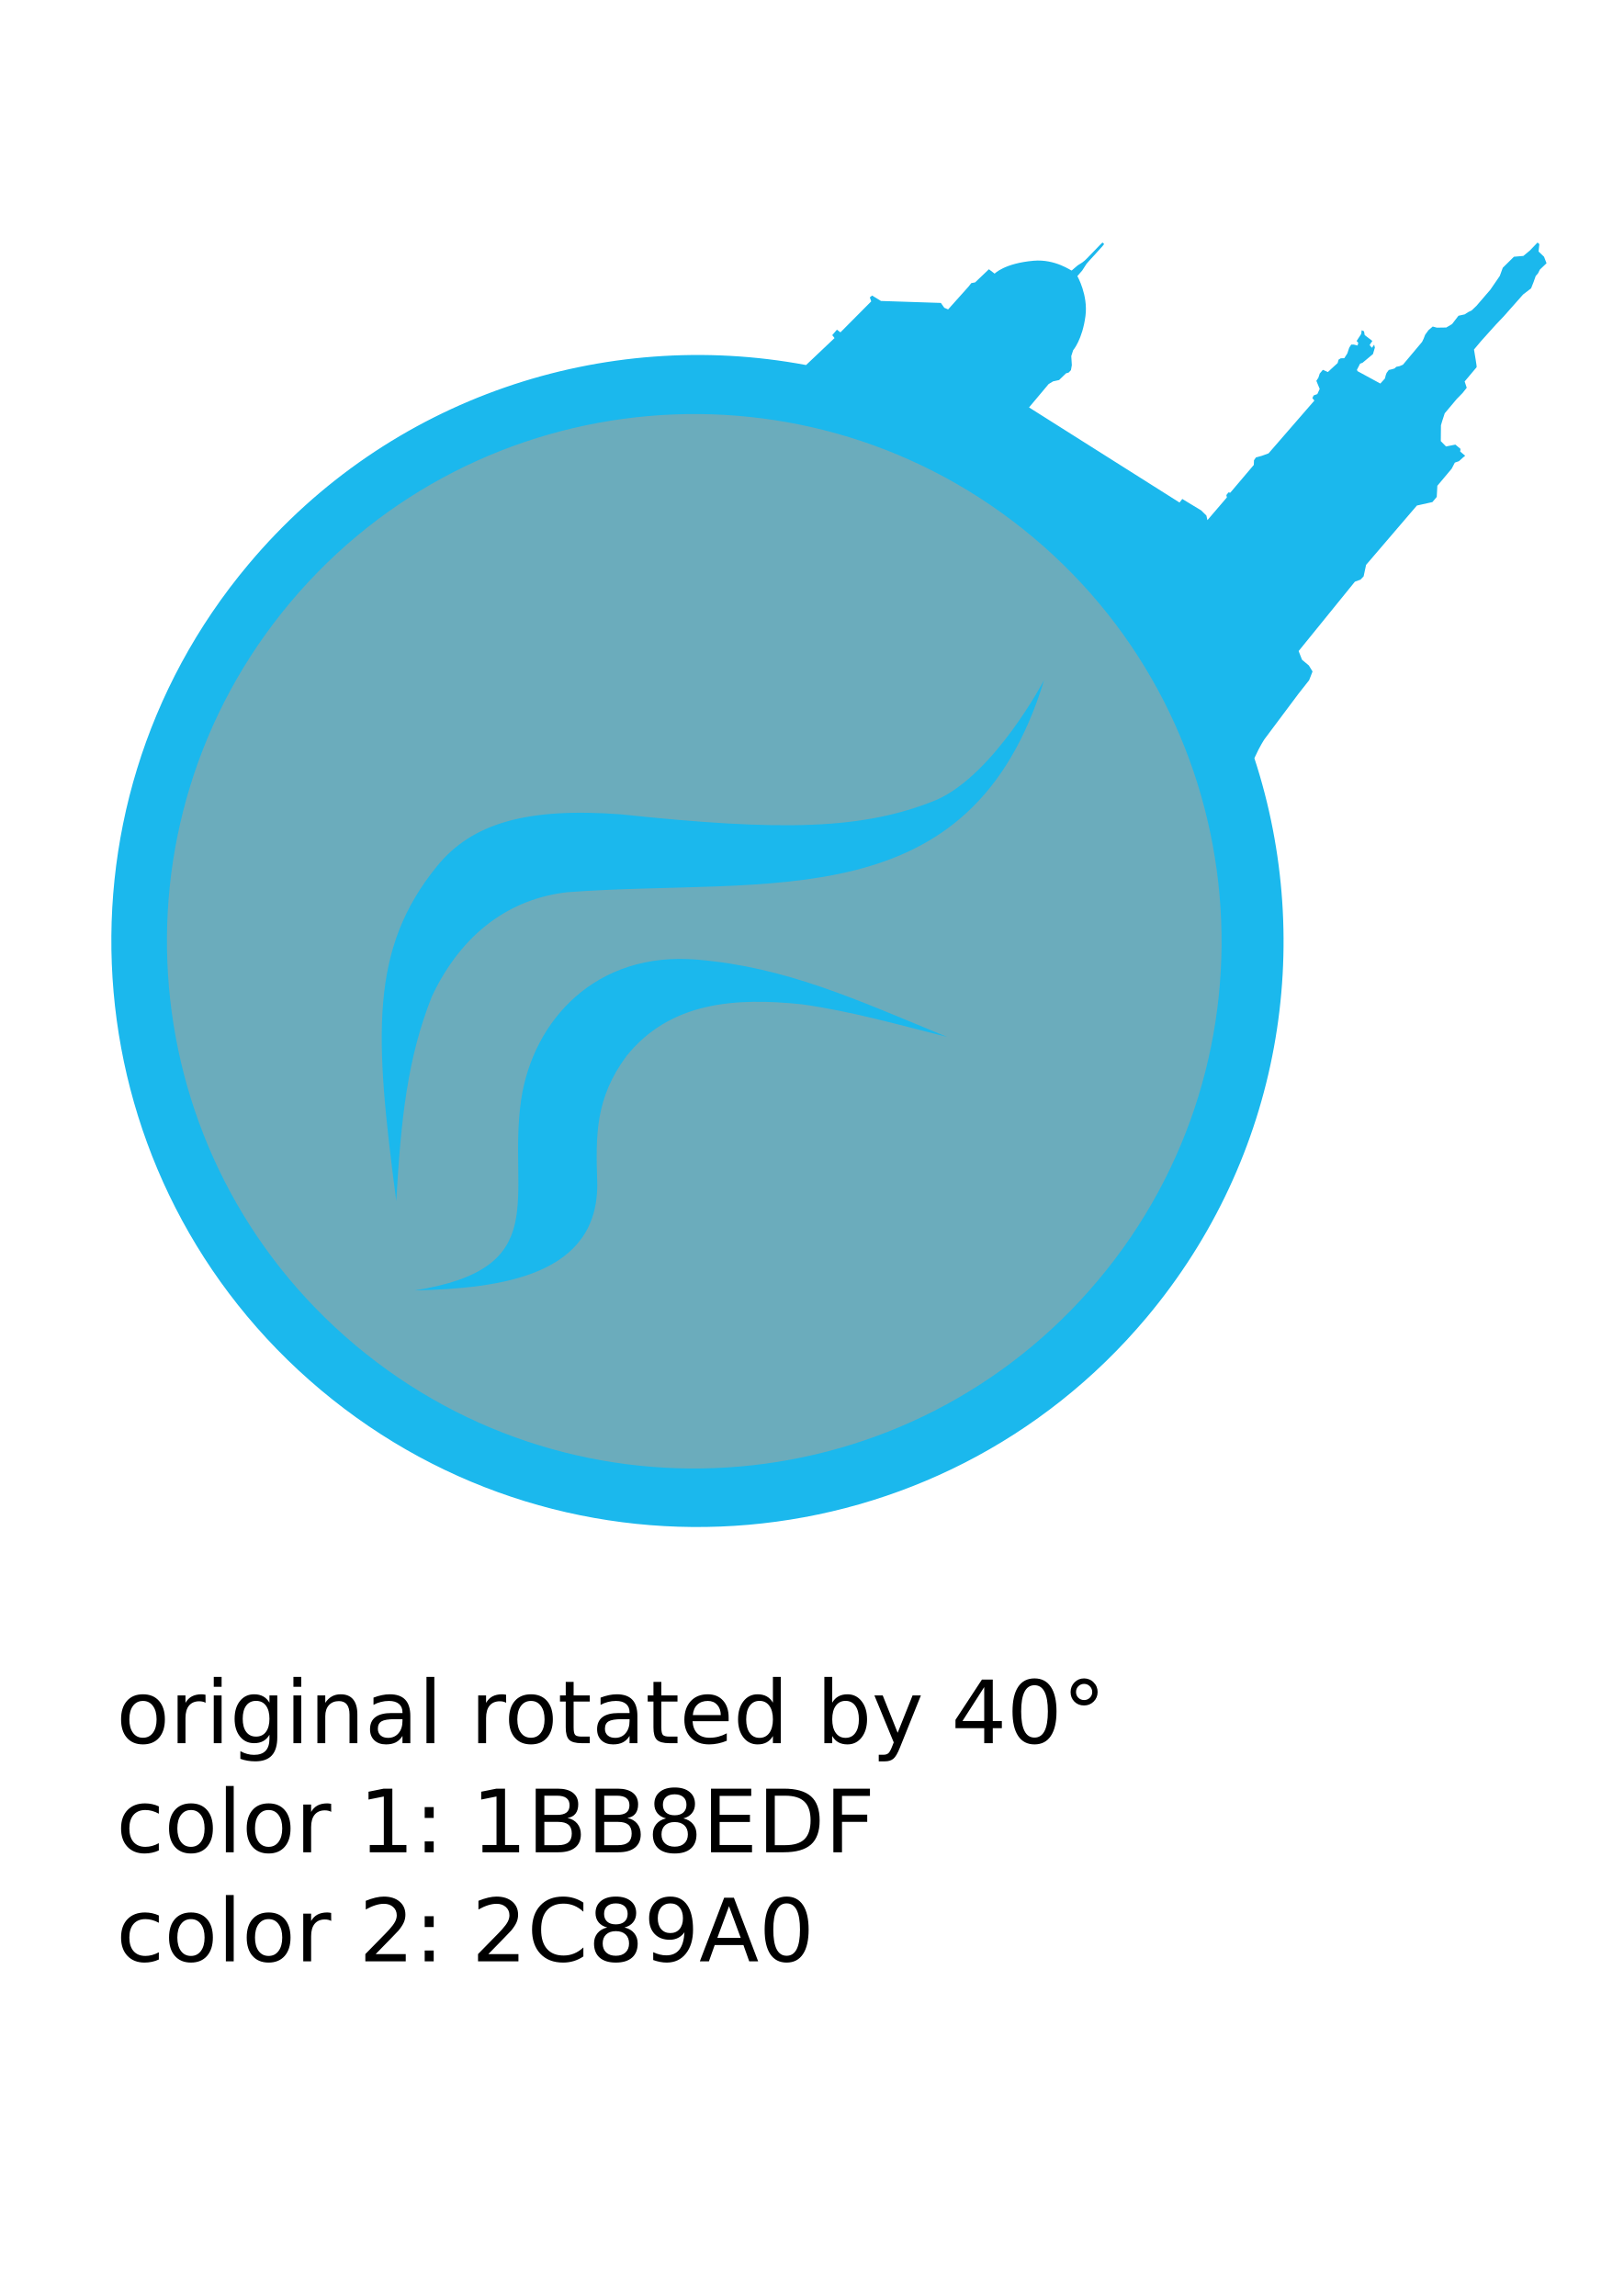
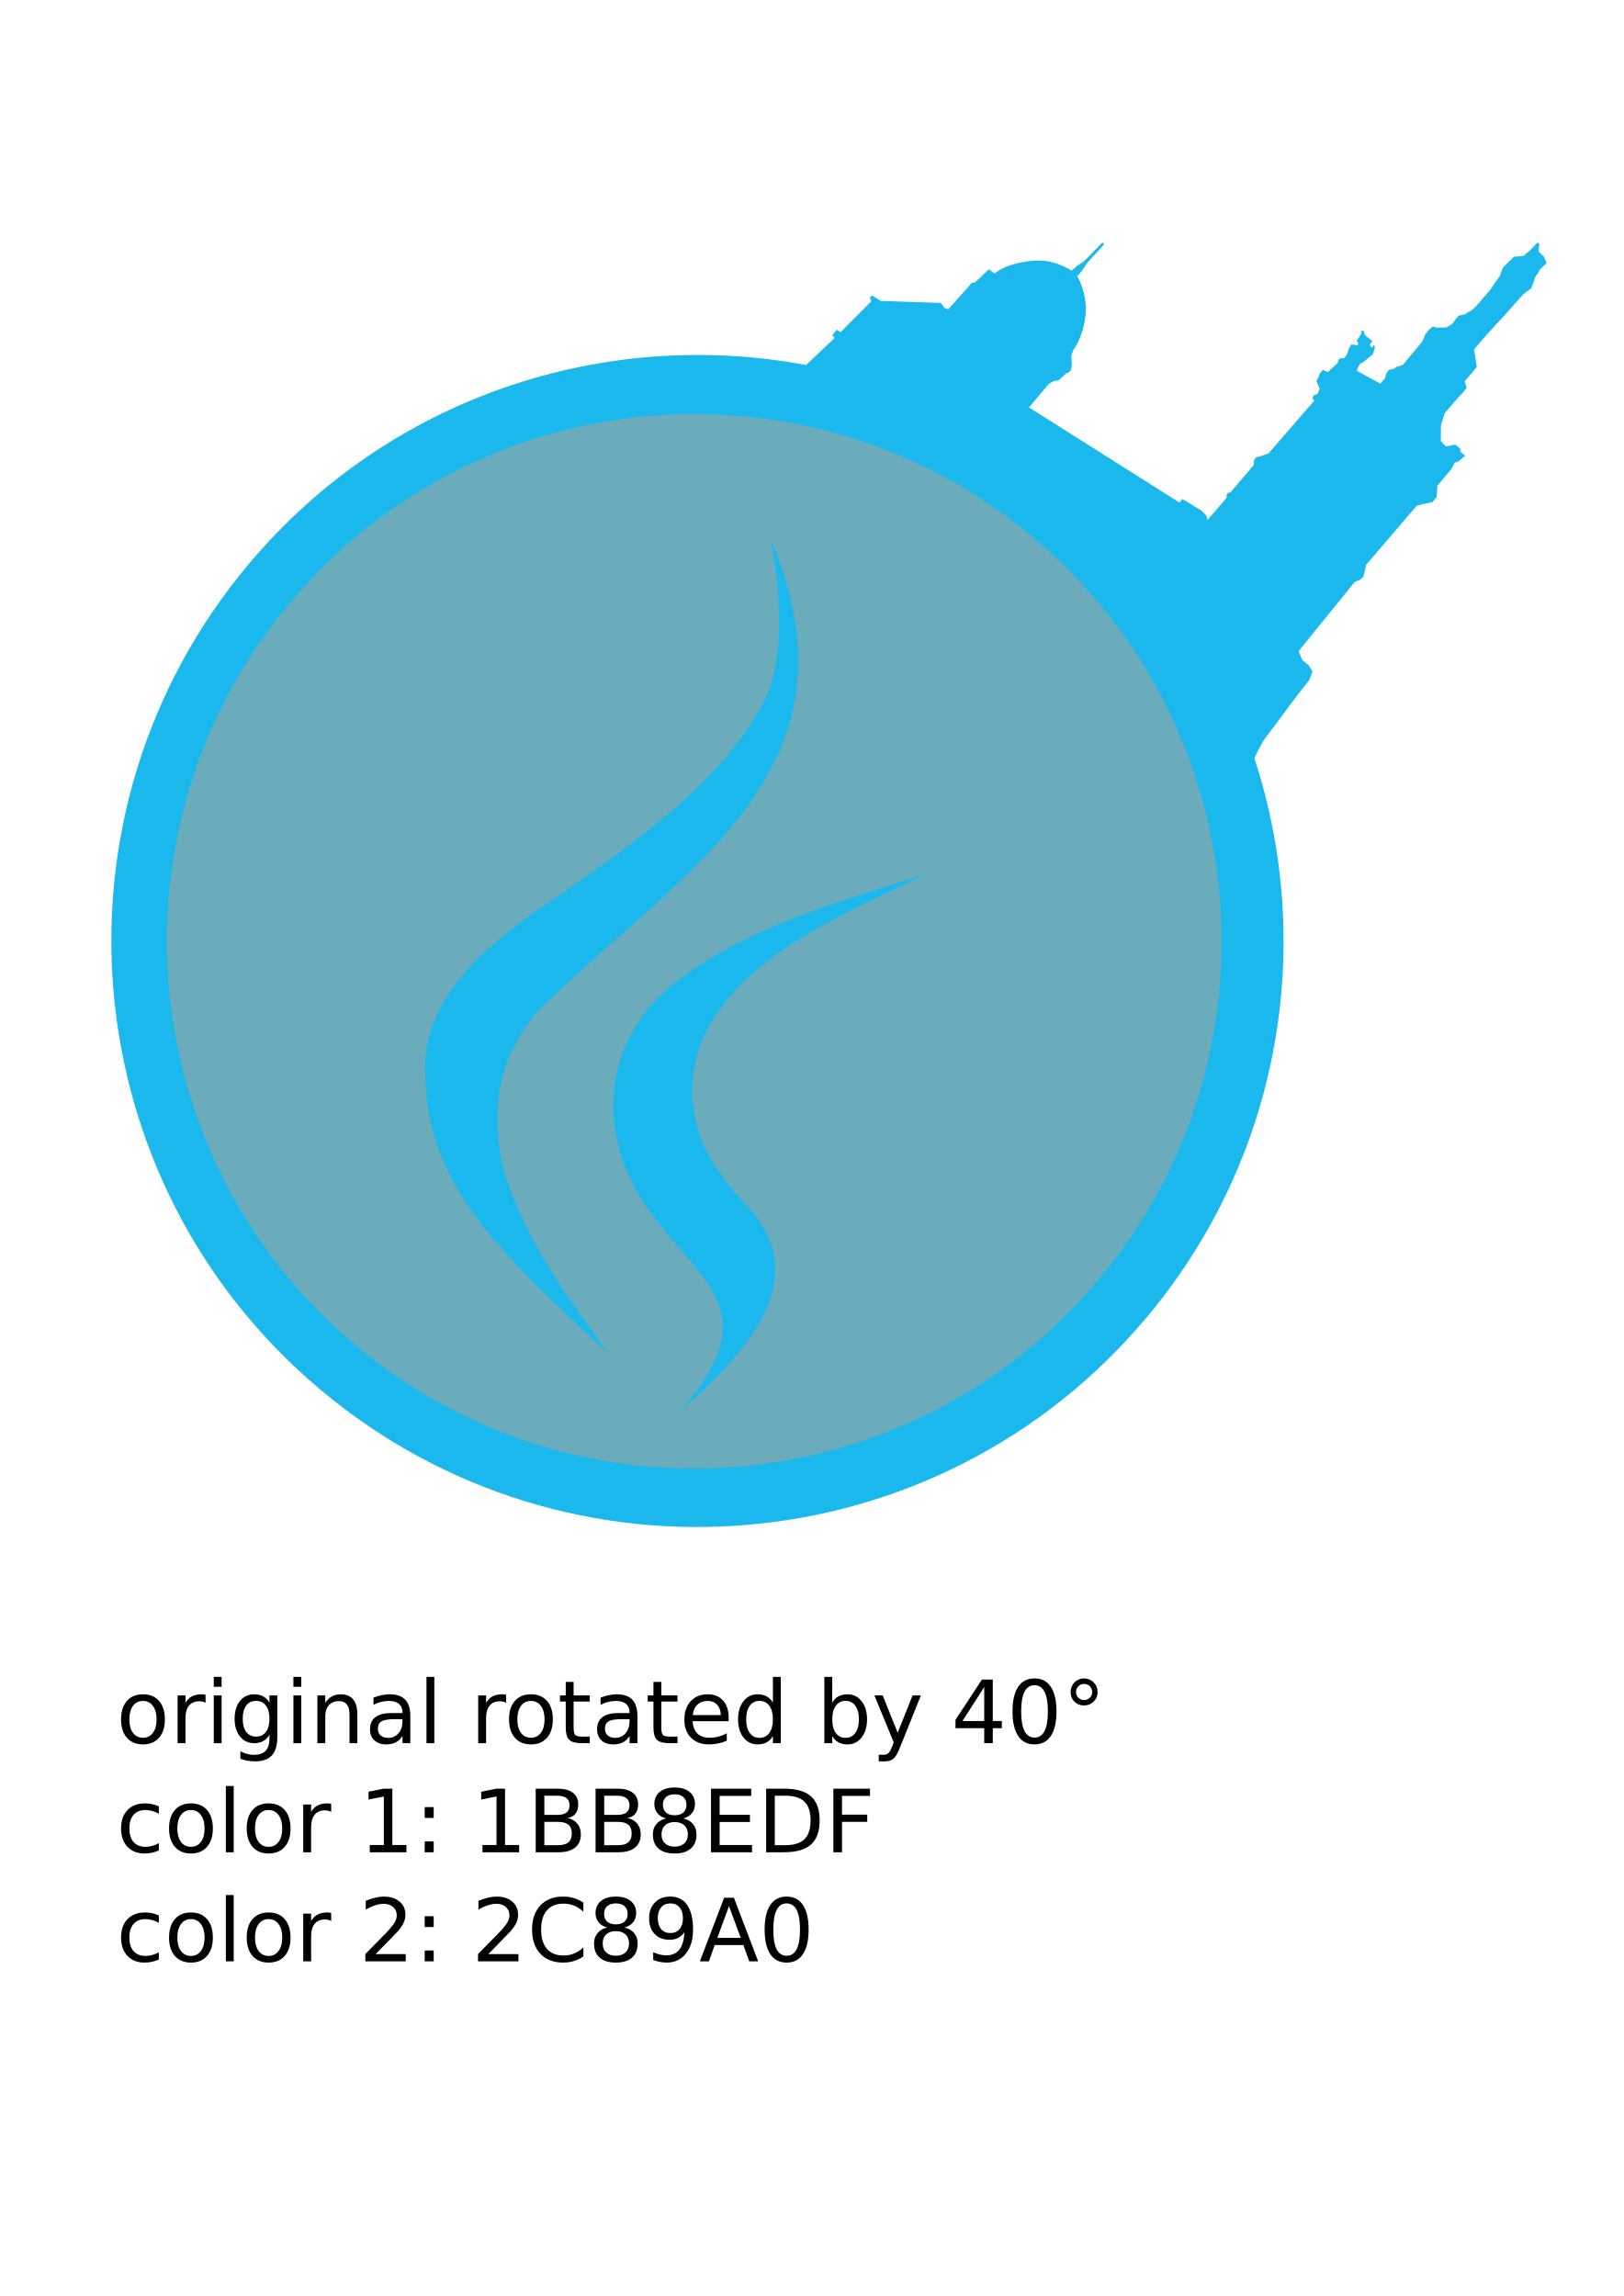
<svg xmlns="http://www.w3.org/2000/svg" width="744.094" height="1052.362" id="svg2" version="1.1">
  <defs id="defs4">
    </defs>
  <g id="layer1">
-     <path style="opacity:0.7;fill:#2c89a0;fill-opacity:1;fill-rule:nonzero;stroke:none" id="path3684" d="m 670.496,496.214 a 302.113,313.158 0 1 1 -604.226,0 302.113,313.158 0 1 1 604.226,0 z" transform="matrix(0.8344086,0,0,0.7987552,10.97374,36.83903)" />
-     <path style="fill:#1bb8ed;fill-opacity:1;stroke:none;stroke-width:0.538px;stroke-linecap:butt;stroke-linejoin:miter;stroke-opacity:1" d="m 704.606,111.164 -3.497,3.645 -2.99,2.491 -4.331,0.379 -5.115,5.05 -1.355,3.731 -4.325,6.305 -6.385,7.427 -2.169,2.062 c -2.098,0.988 -1.238,0.59 -3.202,1.83 l -2.854,0.631 -2.945,3.823 -2.653,1.568 -4.334,0.069 -1.869,-0.516 -1.963,1.686 -1.511,2.088 -0.701,1.802 -0.706,1.469 -8.768,10.449 -1.516,0.657 -1.545,0.326 -0.794,0.737 -1.102,0.347 -1.52,0.348 -1.015,1.341 -0.386,1.035 -0.379,1.524 -2.109,2.331 -10.466,-5.69 -0.258,-0.633 0.623,-1.187 0.814,-1.597 1.154,-0.435 4.756,-3.969 0.873,-2.974 -0.333,-1.354 -0.984,1.433 -0.748,-0.781 -0.319,-0.509 1.234,-1.837 -3.514,-2.685 -0.319,-1.737 -1.078,-0.466 -0.178,1.649 -2.134,3.275 0.761,0.792 -0.305,1.279 -1.756,-0.443 -1.168,0.007 -0.923,1.44 -0.867,2.628 -1.384,2.172 -1.618,0.046 -0.996,0.612 -0.446,1.577 -2.826,2.584 -1.631,1.526 -2.307,-1.014 -1.425,1.699 -0.63,1.927 -0.925,1.416 1.53,3.718 -1.081,2.36 -1.675,0.612 -0.609,1.222 0.934,1.135 -21.014,24.207 -3.062,1.115 -2.713,0.75 -0.888,1.294 -0.076,2.129 -10.797,12.737 -0.823,-0.143 -0.966,1.229 0.237,1.076 -8.914,10.414 -0.47,-2.105 -2.375,-2.344 -8.676,-5.262 -1.264,1.637 -68.965,-43.593 8.984,-10.707 2.015,-1.226 2.772,-0.612 3.211,-3.095 1.175,-0.329 1.047,-1.117 0.408,-2.289 -0.257,-4.163 0.863,-2.675 c 0,0 4.236,-4.854 5.646,-15.744 1.235,-9.539 -3.717,-18.228 -3.717,-18.228 l 2.231,-2.58 c 0,0 1.725,-2.634 1.974,-3.058 0.158,-0.361 8.237,-8.867 8.064,-9.088 -0.345,-0.152 -0.365,-0.529 -0.783,-0.635 -0.274,0.022 -8.086,8.514 -8.572,8.596 -0.273,0.365 -2.612,1.721 -2.749,1.838 l -2.774,2.365 c -0.186,0.159 -7.527,-5.347 -17.42,-4.486 -13.381,1.165 -17.881,5.917 -17.881,5.917 l -2.632,-2.011 -6.329,6.027 -1.737,0.319 -1.298,1.652 -9.331,10.415 -1.748,-0.765 -1.565,-2.212 -27.444,-0.902 -4.093,-2.492 -1.02,0.876 0.635,1.805 -14.104,14.195 -1.609,-1.219 -2.142,2.501 1.047,1.339 -13.048,12.362 c -92.249,-17.305 -190.895,14.325 -255.523,91.346 -95.353,113.637 -80.531,283.049 33.106,378.401 113.637,95.353 283.049,80.531 378.401,-33.106 61.934,-73.81 77.38,-171.147 49.464,-256.443 2.586,-5.773 4.682,-8.768 4.682,-8.768 l 15.596,-20.86 4.808,-6.096 1.569,-4.012 -1.683,-2.75 -3.14,-2.635 -1.552,-3.978 25.776,-31.79 2.576,-0.953 1.431,-1.496 1.126,-5.261 23.281,-27.196 7.123,-1.589 1.976,-2.355 0.28,-5.116 6.576,-7.837 1.438,-2.785 1.886,-0.654 1.791,-1.611 1.068,-0.88 -2.278,-1.911 0.131,-1.228 -2.342,-1.965 -4.29,0.852 -2.396,-2.449 0.068,-7.267 0.59,-1.983 1.137,-3.498 1.317,-1.57 4.168,-4.967 2.702,-2.776 1.901,-2.396 -0.956,-2.885 5.485,-6.537 c 0.148,-0.47 -0.8,-5.402 -1.198,-8.111 l 3.293,-3.925 6.617,-7.364 3.756,-3.953 8.822,-9.965 3.675,-2.837 1.152,-2.915 0.964,-2.743 1.062,-1.214 0.84,-1.707 3.06,-2.915 -1.143,-2.976 -2.525,-2.426 0.373,-3.371 -0.826,-0.715 z M 473.484,246.318 C 575.718,332.102 589.053,484.525 503.269,586.758 417.484,688.992 265.062,702.327 162.828,616.543 60.594,530.759 47.259,378.336 133.043,276.102 218.828,173.869 371.25,160.534 473.484,246.318 z m 4.994,65.394 c 0,0 -22.51,42.839 -49.053,54.801 -33.674,13.917 -71.182,14.531 -145.001,6.724 -43.161,-3.205 -68.11,4.143 -84.034,23.628 -31.183,38.155 -28.732,77.98 -18.795,153.565 2.178,-37.452 5.044,-65.38 16.377,-93.842 13.867,-29.272 35.994,-44.671 61.973,-47.644 92.587,-6.956 184.92,12.799 218.533,-97.232 z m -44.426,163.57 c -42.135,-17.363 -73.8,-31.984 -114.432,-35.43 -46.554,-4.021 -75.366,27.815 -80.804,64.232 -6.382,44.569 15.189,77.331 -48.873,87.384 39.991,-0.934 84.645,-6.871 83.75,-49.633 -0.675,-21.433 -0.972,-38.416 13.402,-57.787 20.052,-25.019 50.165,-26.89 80.425,-23.718 22.537,3.134 44.505,9.434 66.531,14.95 z" id="path2892" />
    <text xml:space="preserve" style="font-size:40px;font-style:normal;font-weight:normal;fill:#000000;fill-opacity:1;stroke:none;font-family:Bitstream Vera Sans" x="53.276" y="798.977" id="text3686">
      <tspan id="tspan3688" x="53.276" y="798.977">original rotated by 40°</tspan>
      <tspan x="53.276" y="848.977" id="tspan3690">color 1: 1BB8EDF</tspan>
      <tspan x="53.276" y="898.977" id="tspan3692">color 2: 2C89A0  </tspan>
    </text>
+     <path style="opacity:0.7;fill:#2c89a0;fill-opacity:1;fill-rule:nonzero;stroke:none" id="path3606" d="m 613.322,447.486 a 247.538,247.538 0 1 1 -495.076,0 247.538,247.538 0 1 1 495.076,0 z" transform="translate(-45.47941,-16.89235)" />
+     <path style="fill:#1bb8ed;fill-opacity:1;stroke:none;stroke-width:0.538px;stroke-linecap:butt;stroke-linejoin:miter;stroke-opacity:1" d="M 704.594 111.156 L 701.094 114.812 L 698.125 117.312 L 693.781 117.688 L 688.688 122.719 L 687.312 126.469 L 683 132.75 L 676.594 140.188 L 674.438 142.25 C 672.339 143.238 673.214 142.853 671.25 144.094 L 668.375 144.719 L 665.438 148.531 L 662.781 150.094 L 658.438 150.188 L 656.594 149.656 L 654.625 151.344 L 653.094 153.438 L 652.406 155.219 L 651.688 156.688 L 642.938 167.156 L 641.406 167.812 L 639.875 168.125 L 639.062 168.875 L 637.969 169.219 L 636.469 169.562 L 635.438 170.906 L 635.062 171.938 L 634.688 173.469 L 632.562 175.812 L 622.094 170.094 L 621.844 169.469 L 622.469 168.281 L 623.281 166.688 L 624.438 166.25 L 629.188 162.281 L 630.062 159.312 L 629.719 157.969 L 628.75 159.406 L 628 158.625 L 627.688 158.094 L 628.906 156.25 L 625.406 153.594 L 625.094 151.844 L 624 151.375 L 623.812 153.031 L 621.688 156.312 L 622.438 157.094 L 622.156 158.375 L 620.375 157.938 L 619.219 157.938 L 618.312 159.375 L 617.438 162 L 616.062 164.188 L 614.438 164.219 L 613.438 164.844 L 613 166.406 L 610.156 169 L 608.531 170.531 L 606.219 169.5 L 604.812 171.219 L 604.156 173.125 L 603.25 174.562 L 604.781 178.25 L 603.688 180.625 L 602.031 181.25 L 601.406 182.469 L 602.344 183.594 L 581.312 207.812 L 578.25 208.906 L 575.562 209.656 L 574.656 210.969 L 574.594 213.094 L 563.781 225.812 L 562.969 225.688 L 562 226.906 L 562.25 228 L 553.312 238.406 L 552.844 236.312 L 550.469 233.969 L 541.812 228.688 L 540.531 230.344 L 471.562 186.75 L 480.562 176.031 L 482.562 174.812 L 485.344 174.188 L 488.562 171.094 L 489.719 170.781 L 490.781 169.656 L 491.188 167.375 L 490.938 163.188 L 491.781 160.531 C 491.781 160.531 496.028 155.672 497.438 144.781 C 498.672 135.242 493.719 126.562 493.719 126.562 L 495.938 123.969 C 495.938 123.969 497.688 121.33 497.938 120.906 C 498.096 120.545 506.173 112.034 506 111.812 C 505.655 111.66 505.636 111.294 505.219 111.188 C 504.945 111.209 497.112 119.699 496.625 119.781 C 496.352 120.147 494.012 121.508 493.875 121.625 L 491.125 124 C 490.939 124.159 483.58 118.638 473.688 119.5 C 460.306 120.665 455.812 125.406 455.812 125.406 L 453.188 123.406 L 446.844 129.438 L 445.125 129.75 L 443.812 131.406 L 434.5 141.812 L 432.75 141.062 L 431.156 138.844 L 403.719 137.938 L 399.625 135.438 L 398.625 136.312 L 399.25 138.125 L 385.156 152.312 L 383.531 151.094 L 381.406 153.594 L 382.438 154.938 L 369.406 167.312 C 277.157 150.007 178.504 181.635 113.875 258.656 C 18.522 372.293 33.332 541.71 146.969 637.062 C 260.606 732.415 430.022 717.574 525.375 603.938 C 587.309 530.127 602.759 432.796 574.844 347.5 C 577.43 341.727 579.531 338.75 579.531 338.75 L 595.125 317.875 L 599.938 311.781 L 601.5 307.781 L 599.812 305.031 L 596.688 302.375 L 595.125 298.406 L 620.906 266.625 L 623.469 265.656 L 624.906 264.156 L 626.031 258.906 L 649.312 231.719 L 656.438 230.125 L 658.406 227.781 L 658.688 222.656 L 665.25 214.812 L 666.688 212.031 L 668.594 211.375 L 670.375 209.75 L 671.438 208.875 L 669.156 206.969 L 669.312 205.75 L 666.969 203.781 L 662.656 204.625 L 660.281 202.188 L 660.344 194.906 L 660.938 192.938 L 662.062 189.438 L 663.375 187.875 L 667.562 182.906 L 670.25 180.125 L 672.156 177.719 L 671.188 174.844 L 676.688 168.312 C 676.836 167.842 675.898 162.896 675.5 160.188 L 678.781 156.281 L 685.406 148.906 L 689.156 144.938 L 697.969 134.969 L 701.656 132.156 L 702.812 129.219 L 703.75 126.5 L 704.812 125.281 L 705.656 123.562 L 708.719 120.656 L 707.594 117.688 L 705.062 115.25 L 705.438 111.875 L 704.594 111.156 z M 320.281 189.781 C 374.438 190.224 428.742 208.782 473.469 246.312 C 575.702 332.097 589.065 484.516 503.281 586.75 C 417.497 688.984 265.077 702.315 162.844 616.531 C 60.61 530.747 47.247 378.327 133.031 276.094 C 181.285 218.587 250.651 189.213 320.281 189.781 z M 353.062 246.875 C 353.062 246.875 363.363 294.15 350.719 320.375 C 333.868 352.681 305.536 377.281 243.969 418.75 C 208.846 444.039 194.424 465.713 194.75 490.875 C 195.388 540.147 222.866 569.08 279.062 620.594 C 256.658 590.504 240.926 567.244 231.312 538.156 C 223.12 506.819 230.135 480.82 248.125 461.844 C 314.58 397.001 398.04 352.769 353.062 246.875 z M 424.156 400.719 C 380.718 414.502 347.059 423.647 313.719 447.125 C 311.328 448.803 309.077 450.578 306.969 452.375 C 275.348 479.323 275.085 518.882 293.125 548.312 C 316.884 586.556 354.456 597.776 311.844 646.656 C 341.878 620.235 372.266 586.995 344.094 554.812 C 329.8 538.828 318.658 526.016 317.219 501.938 C 316.497 469.883 338.374 449.083 363.594 432.062 C 382.873 419.977 403.737 410.651 424.156 400.719 z " id="path2829" />
  </g>
</svg>
